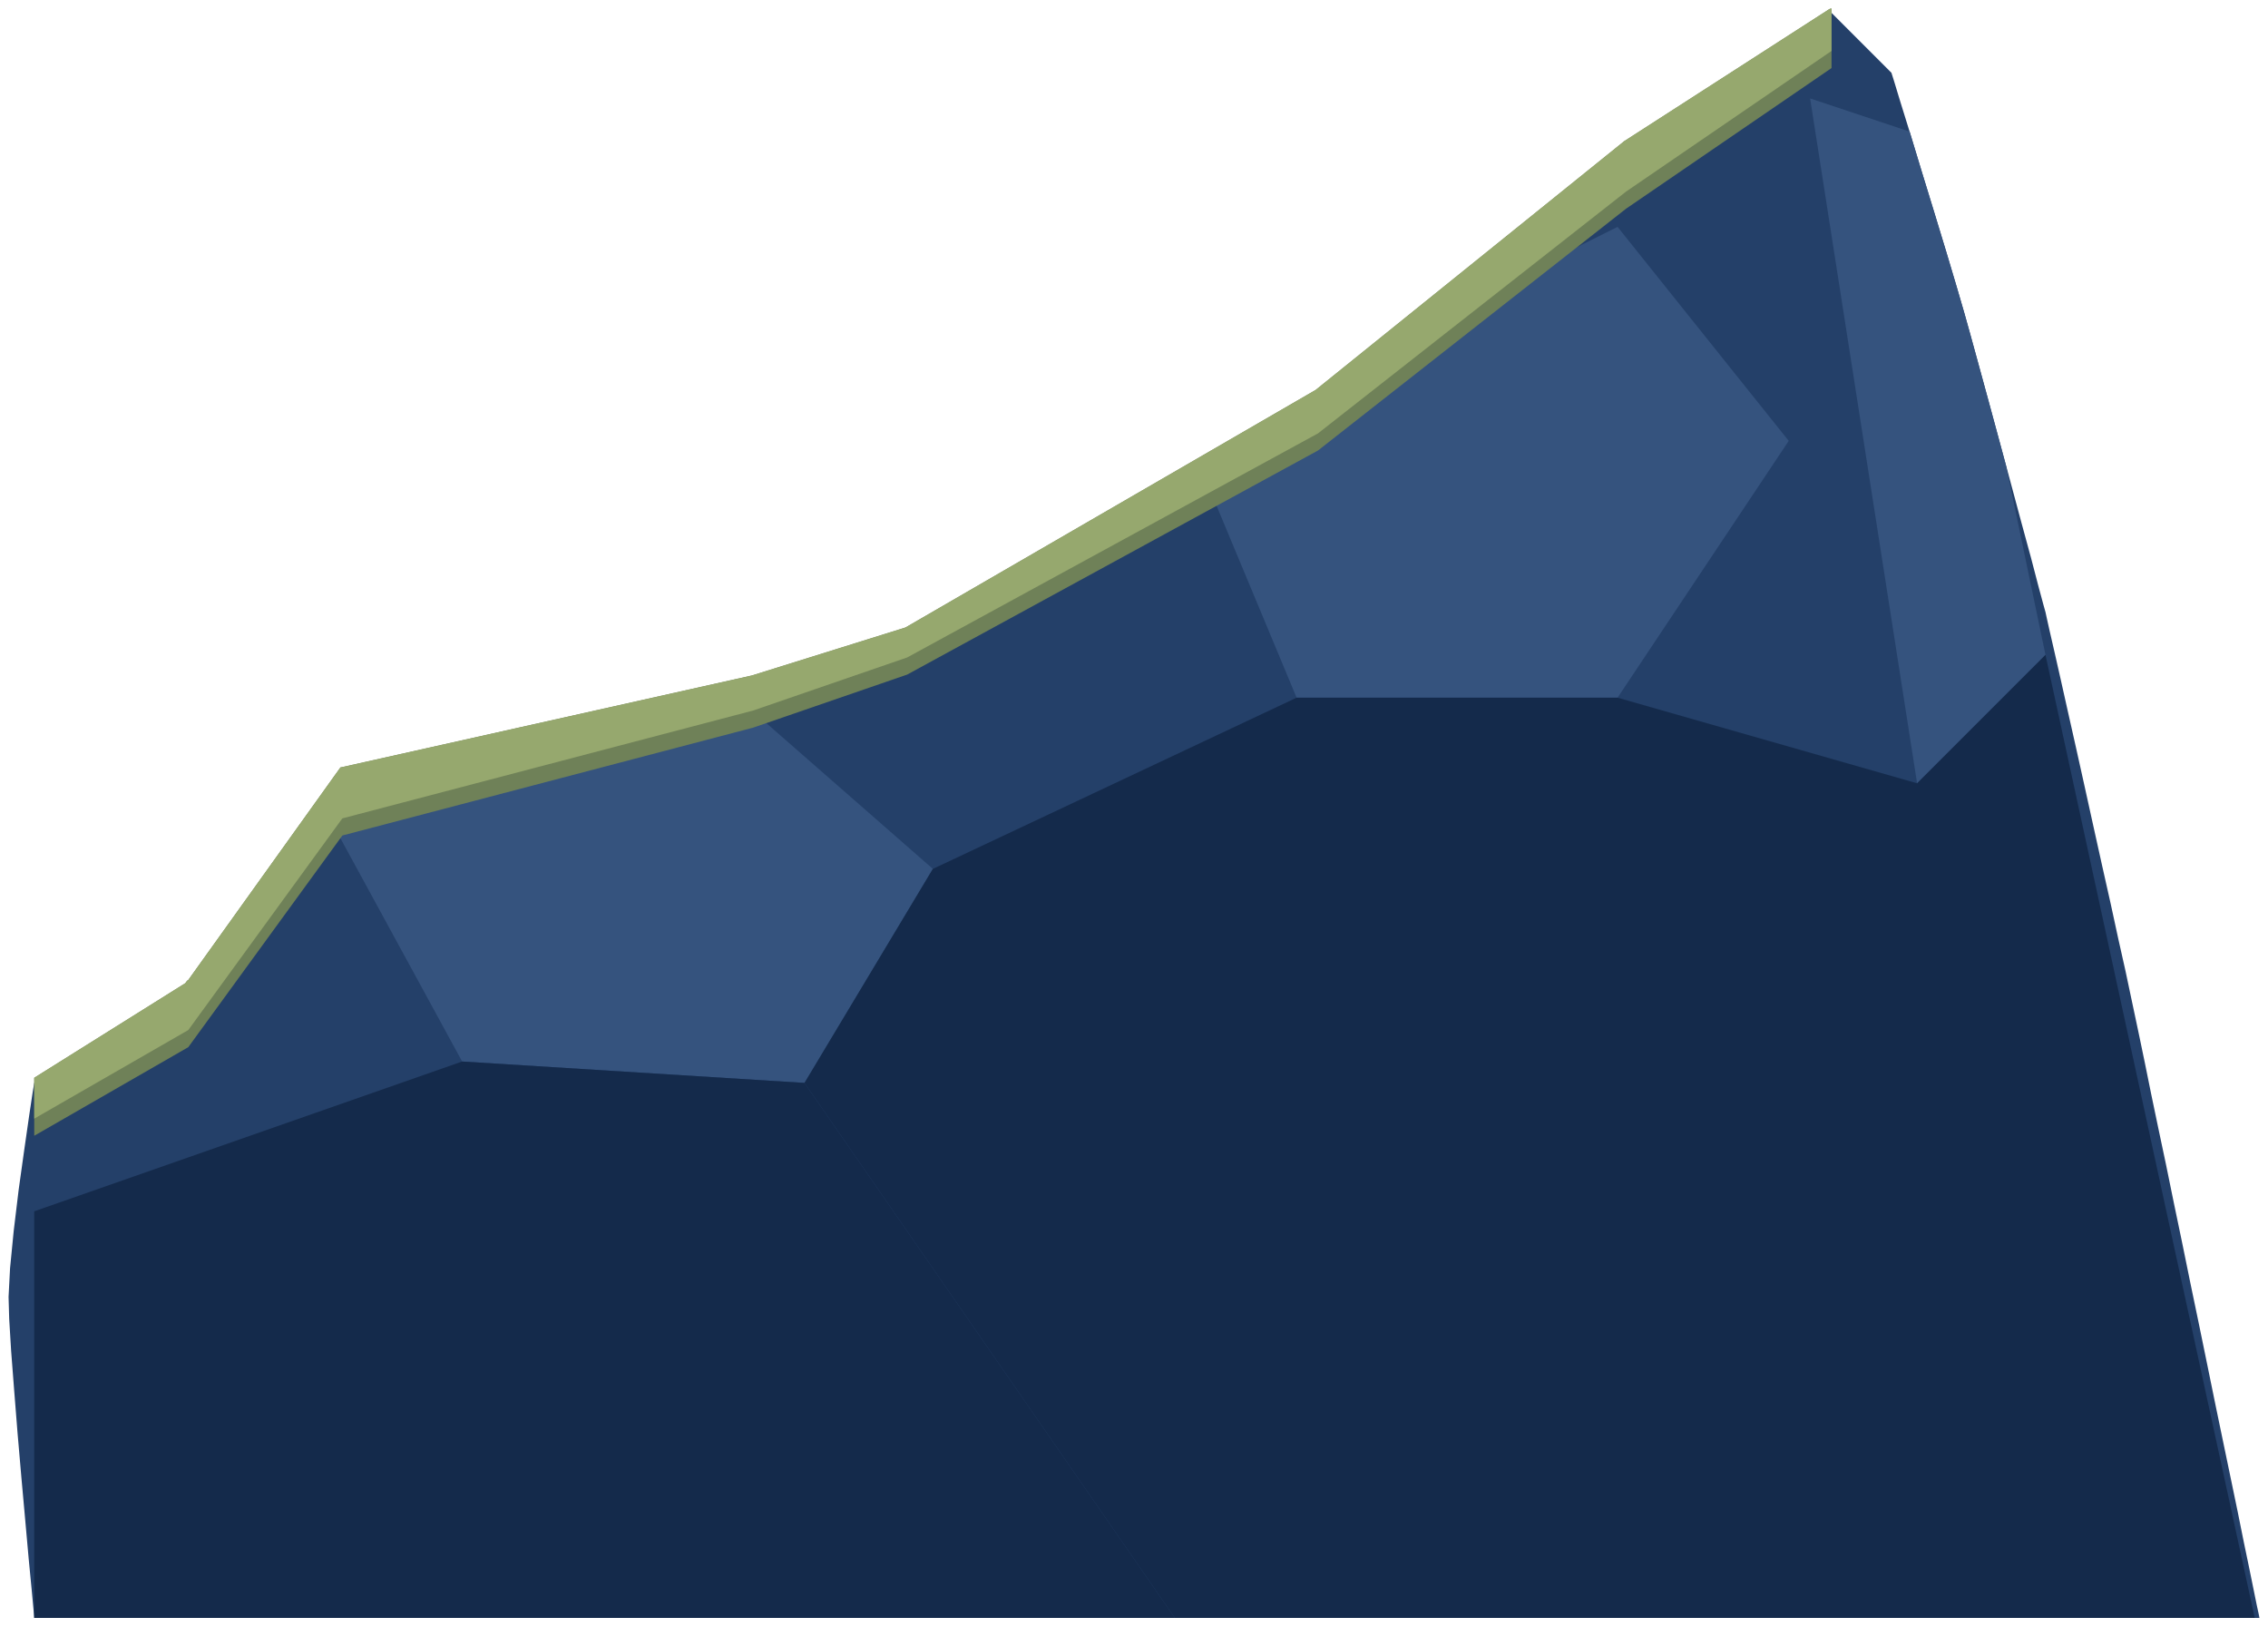
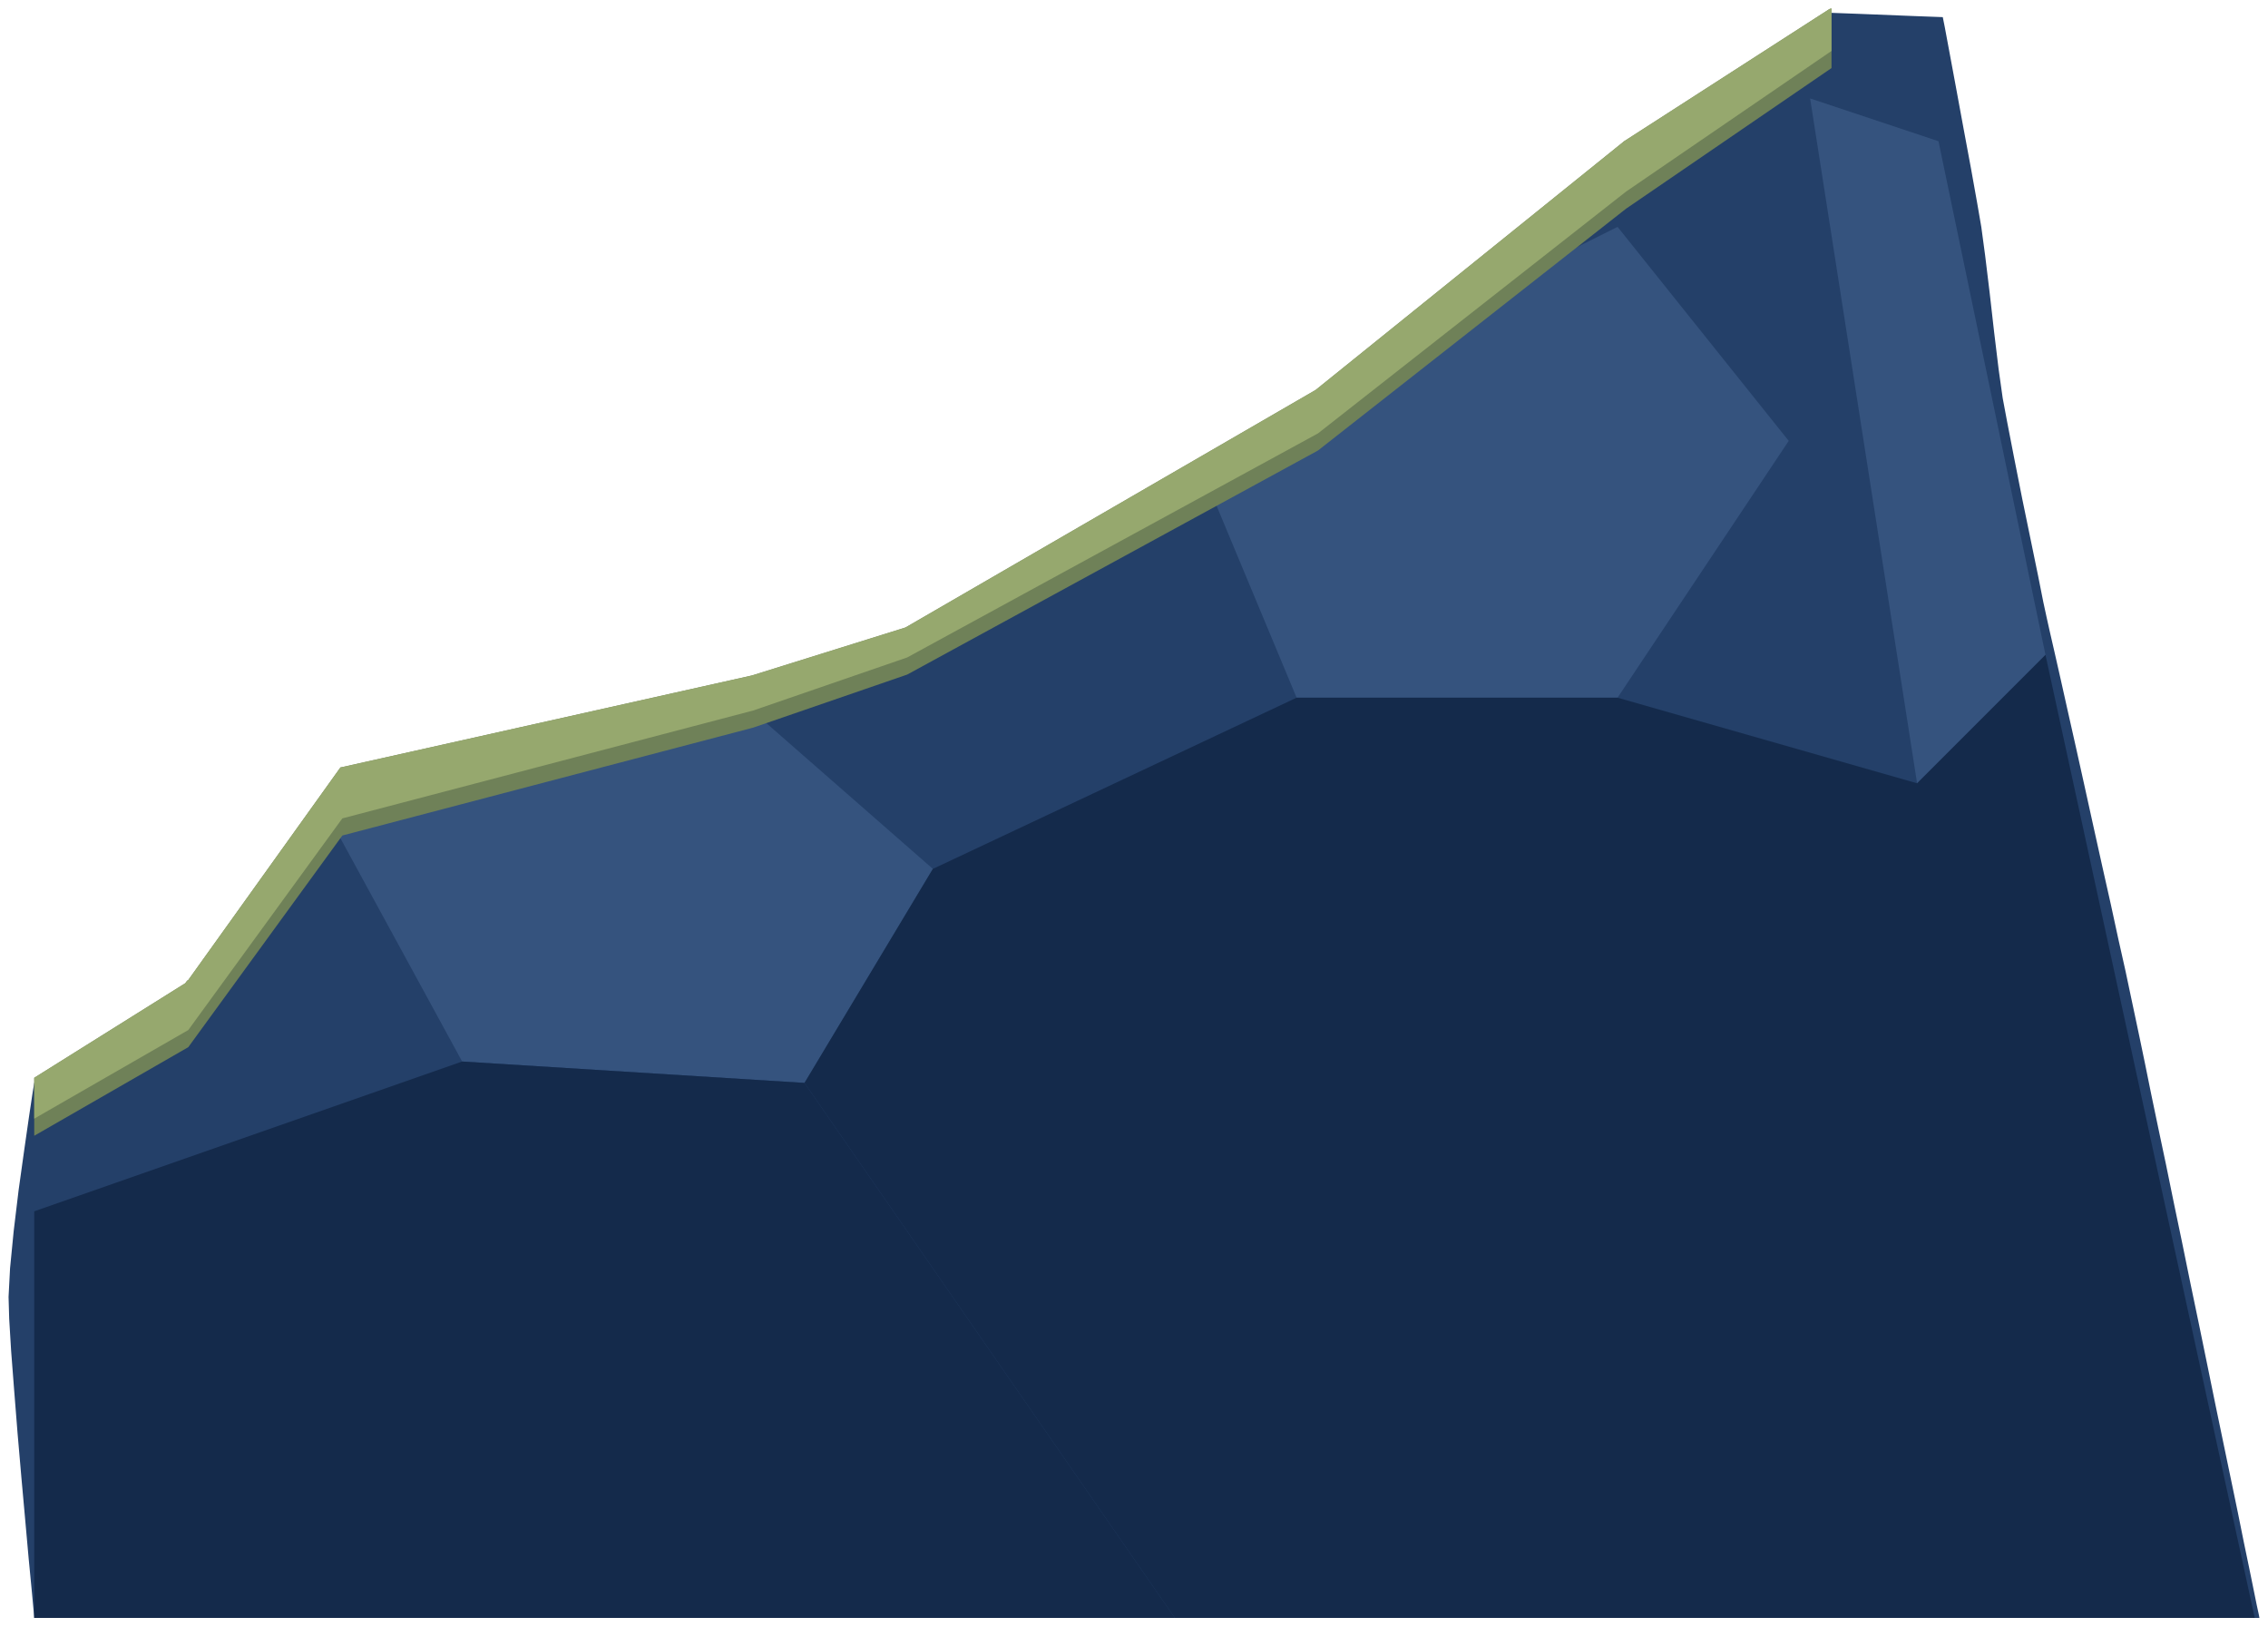
<svg xmlns="http://www.w3.org/2000/svg" width="1060" height="760" viewBox="544 3494 1060 760">
-   <path d="M560 4000 L559.3 4004.2 L557.6 4015.5 L555.3 4031.5 L552.7 4050.1 L550.4 4069.2 L548.7 4086.6 L548 4100 L548.3 4110.3 L549.2 4125.2 L550.6 4143.4 L552.2 4163.6 L554 4184.4 L555.8 4204.4 L557.4 4222.3 L558.8 4236.8 L559.7 4246.5 L560 4250 L560.6 4250 L562.2 4250 L565 4250 L568.8 4250 L573.6 4250 L579.4 4250 L586.2 4250 L593.8 4250 L602.4 4250 L611.8 4250 L622.1 4250 L633.2 4250 L645 4250 L657.6 4250 L670.9 4250 L684.8 4250 L699.4 4250 L714.7 4250 L730.5 4250 L746.8 4250 L763.7 4250 L781.1 4250 L798.9 4250 L817.2 4250 L835.9 4250 L854.9 4250 L874.3 4250 L894 4250 L914 4250 L934.2 4250 L954.6 4250 L975.2 4250 L996 4250 L1016.9 4250 L1037.9 4250 L1058.9 4250 L1080 4250 L1101.1 4250 L1122.1 4250 L1143.1 4250 L1164 4250 L1184.8 4250 L1205.4 4250 L1225.8 4250 L1246 4250 L1266 4250 L1285.7 4250 L1305.1 4250 L1324.1 4250 L1342.8 4250 L1361.1 4250 L1378.9 4250 L1396.3 4250 L1413.2 4250 L1429.5 4250 L1445.3 4250 L1460.6 4250 L1475.2 4250 L1489.1 4250 L1502.4 4250 L1515 4250 L1526.8 4250 L1537.9 4250 L1548.2 4250 L1557.6 4250 L1566.2 4250 L1573.8 4250 L1580.6 4250 L1586.4 4250 L1591.2 4250 L1595 4250 L1597.8 4250 L1599.4 4250 L1600 4250 L1599.7 4248.4 L1598.7 4243.8 L1597.2 4236.4 L1595.2 4226.6 L1592.7 4214.6 L1589.9 4200.7 L1586.7 4185.3 L1583.2 4168.5 L1579.5 4150.7 L1575.7 4132.1 L1571.8 4113.1 L1567.8 4093.9 L1563.9 4074.8 L1560 4056.1 L1556.3 4038 L1552.7 4021 L1549.4 4005.2 L1546.5 3990.9 L1543.9 3978.4 L1541.7 3968 L1540 3960 L1537.4 3947.7 L1534.1 3933 L1530.5 3916.4 L1526.5 3898.6 L1522.4 3880.1 L1518.3 3861.5 L1514.3 3843.5 L1510.5 3826.6 L1507.1 3811.4 L1504.2 3798.6 L1501.9 3788.6 L1500.5 3782.3 L1500 3780 L1499.1 3776.8 L1496.7 3767.9 L1493.2 3754.5 L1488.7 3738 L1483.7 3719.4 L1478.5 3700.2 L1473.4 3681.4 L1468.7 3664.2 L1464.8 3650 L1462 3640 L1458.5 3628 L1453.7 3611.9 L1448.1 3593.5 L1442.3 3574.6 L1436.9 3556.8 L1432.3 3542 L1429.2 3531.8 L1428 3528 L1414 3514 L1400 3500 L1304 3561.8 L1160 3677.9 L968 3789.1 L896 3811.5 L704 3854.4 L632 3954.9 Z" fill="#244069" />
+   <path d="M560 4000 L559.3 4004.2 L557.6 4015.5 L555.3 4031.5 L552.7 4050.1 L550.4 4069.2 L548.7 4086.6 L548 4100 L548.3 4110.3 L549.2 4125.2 L550.6 4143.4 L552.2 4163.6 L554 4184.4 L555.8 4204.4 L557.4 4222.3 L558.8 4236.8 L559.7 4246.5 L560 4250 L560.6 4250 L562.2 4250 L565 4250 L568.8 4250 L573.6 4250 L579.4 4250 L586.2 4250 L593.8 4250 L602.4 4250 L611.8 4250 L622.1 4250 L633.2 4250 L645 4250 L657.6 4250 L670.9 4250 L684.8 4250 L699.4 4250 L714.7 4250 L730.5 4250 L746.8 4250 L763.7 4250 L781.1 4250 L798.9 4250 L817.2 4250 L835.9 4250 L854.9 4250 L874.3 4250 L894 4250 L914 4250 L934.2 4250 L954.6 4250 L975.2 4250 L996 4250 L1016.9 4250 L1037.9 4250 L1058.9 4250 L1080 4250 L1101.1 4250 L1122.1 4250 L1143.1 4250 L1164 4250 L1184.8 4250 L1205.4 4250 L1225.8 4250 L1246 4250 L1266 4250 L1285.7 4250 L1305.1 4250 L1324.1 4250 L1342.8 4250 L1361.1 4250 L1378.9 4250 L1396.3 4250 L1413.2 4250 L1429.5 4250 L1445.3 4250 L1460.6 4250 L1475.2 4250 L1489.1 4250 L1502.4 4250 L1515 4250 L1526.8 4250 L1537.9 4250 L1548.2 4250 L1557.6 4250 L1566.2 4250 L1573.8 4250 L1580.6 4250 L1586.4 4250 L1591.2 4250 L1595 4250 L1597.8 4250 L1599.4 4250 L1600 4250 L1599.7 4248.4 L1598.7 4243.8 L1597.2 4236.4 L1595.2 4226.6 L1592.7 4214.6 L1589.9 4200.7 L1586.7 4185.3 L1583.2 4168.5 L1579.5 4150.7 L1575.7 4132.1 L1571.8 4113.1 L1567.8 4093.9 L1563.9 4074.8 L1560 4056.1 L1556.3 4038 L1552.7 4021 L1549.4 4005.2 L1546.5 3990.9 L1543.9 3978.4 L1541.7 3968 L1540 3960 L1537.4 3947.7 L1534.1 3933 L1530.5 3916.4 L1526.5 3898.6 L1522.4 3880.1 L1518.3 3861.5 L1514.3 3843.5 L1510.5 3826.6 L1507.1 3811.4 L1504.2 3798.6 L1501.9 3788.6 L1500.5 3782.3 L1500 3780 L1499 3775.4 L1496.6 3763.3 L1493.1 3746.3 L1489.1 3726.9 L1485.3 3707.7 L1482.1 3691.2 L1480 3680 L1478.1 3666.5 L1476 3649.2 L1473.9 3630.7 L1471.8 3613.4 L1470 3600 L1468.1 3589 L1465.2 3572.8 L1461.7 3554 L1458.2 3535 L1455.1 3518.3 L1452.9 3506.5 L1452 3502 L1438.5 3501.5 L1413.5 3500.5 L1400 3500 L1304 3561.8 L1160 3677.9 L968 3789.1 L896 3811.5 L704 3854.4 L632 3954.9 Z" fill="#244069" />
  <path d="M760 3990 L920 4000 L980 3900 L900 3830 L700 3880 Z" fill="#35537e" />
  <path d="M1160 3677.9 L1104.2 3710.2 L1150 3820 L1300 3820 L1380 3700 L1300 3600 L1185.8 3657.1 Z" fill="#35537e" />
-   <path d="M1478.5 3700.2 L1473.4 3681.4 L1468.7 3664.2 L1464.8 3650 L1462 3640 L1458.5 3628 L1453.7 3611.9 L1448.1 3593.5 L1442.3 3574.6 L1436.9 3556.8 L1436.5 3555.5 L1390 3540 L1440 3860 L1500 3800 L1481.6 3711.7 Z" fill="#35537e" />
+   <path d="M1440 3860 L1500 3800 L1450 3560 L1390 3540 Z" fill="#35537e" />
  <path d="M560.6 4250 L562.2 4250 L565 4250 L568.8 4250 L573.6 4250 L579.4 4250 L586.2 4250 L593.8 4250 L602.4 4250 L611.8 4250 L622.1 4250 L633.2 4250 L645 4250 L657.6 4250 L670.9 4250 L684.8 4250 L699.4 4250 L714.7 4250 L730.5 4250 L746.8 4250 L763.7 4250 L781.1 4250 L798.9 4250 L817.2 4250 L835.9 4250 L854.9 4250 L874.3 4250 L894 4250 L914 4250 L934.2 4250 L954.6 4250 L975.2 4250 L996 4250 L1016.9 4250 L1037.9 4250 L1058.9 4250 L1080 4250 L1093.1 4250 L920 4000 L760 3990 L560 4060 L560 4250 Z" fill="#142a4b" />
  <path d="M1101.1 4250 L1122.1 4250 L1143.1 4250 L1164 4250 L1184.8 4250 L1205.4 4250 L1225.8 4250 L1246 4250 L1266 4250 L1285.7 4250 L1305.1 4250 L1324.1 4250 L1342.8 4250 L1361.1 4250 L1378.9 4250 L1396.3 4250 L1413.2 4250 L1429.5 4250 L1445.3 4250 L1460.6 4250 L1475.2 4250 L1489.1 4250 L1502.4 4250 L1515 4250 L1526.8 4250 L1537.9 4250 L1548.2 4250 L1557.6 4250 L1566.2 4250 L1573.8 4250 L1580.6 4250 L1586.4 4250 L1591.2 4250 L1595 4250 L1597.8 4250 L1597.8 4250 L1500 3800 L1440 3860 L1300 3820 L1150 3820 L980 3900 L920 4000 L1093.1 4250 Z" fill="#142a4b" />
-   <path d="M1399.8 3498 L1399.6 3498 L1399.4 3498.1 L1399.3 3498.1 L1399.1 3498.2 L1398.9 3498.3 L1302.9 3560.1 L1302.7 3560.3 L1158.9 3676.2 L967.2 3787.2 L895.5 3809.6 L703.6 3852.5 L703.4 3852.5 L703.2 3852.6 L703.1 3852.6 L632 3951.9 L631.4 3952.3 L630.6 3953.4 L560 3997.6 L560 4024.7 L632 3983.3 L704 3884.4 L896 3834 L968 3809.2 L1160 3704.5 L1304 3591.5 L1400 3525.8 L1400 3498 Z" fill="#6f8158" />
-   <path d="M1399.8 3498 L1399.6 3498 L1399.4 3498.1 L1399.3 3498.1 L1399.1 3498.2 L1398.9 3498.3 L1302.9 3560.1 L1302.7 3560.3 L1158.9 3676.2 L967.2 3787.2 L895.5 3809.6 L703.6 3852.5 L703.4 3852.5 L703.2 3852.6 L703.1 3852.6 L632 3951.9 L631.4 3952.3 L630.6 3953.4 L560 3997.6 L560 4016.7 L632 3975.3 L704 3876.4 L896 3826 L968 3801.2 L1160 3696.5 L1304 3583.5 L1400 3517.8 L1400 3498 Z" fill="#96a86e" />
+   <path d="M1399.9 3498 L1399.7 3498 L1399.5 3498.1 L1399.3 3498.1 L1399.1 3498.2 L1398.9 3498.3 L1302.9 3560.1 L1302.7 3560.3 L1158.9 3676.2 L967.2 3787.2 L895.5 3809.6 L703.6 3852.5 L703.4 3852.5 L703.2 3852.6 L703.1 3852.6 L632 3951.9 L631.4 3952.3 L630.6 3953.4 L560 3997.6 L560 4024.7 L632 3983.3 L704 3884.4 L896 3834 L968 3809.2 L1160 3704.5 L1304 3591.5 L1400 3525.8 L1400 3498 Z" fill="#6f8158" />
+   <path d="M1399.9 3498 L1399.7 3498 L1399.5 3498.1 L1399.3 3498.1 L1399.1 3498.2 L1398.9 3498.3 L1302.9 3560.1 L1302.7 3560.3 L1158.9 3676.2 L967.2 3787.2 L895.5 3809.6 L703.6 3852.5 L703.4 3852.5 L703.2 3852.6 L703.1 3852.6 L632 3951.9 L631.4 3952.3 L630.6 3953.4 L560 3997.6 L560 4016.7 L632 3975.3 L704 3876.4 L896 3826 L968 3801.2 L1160 3696.5 L1304 3583.5 L1400 3517.8 L1400 3498 Z" fill="#96a86e" />
</svg>
